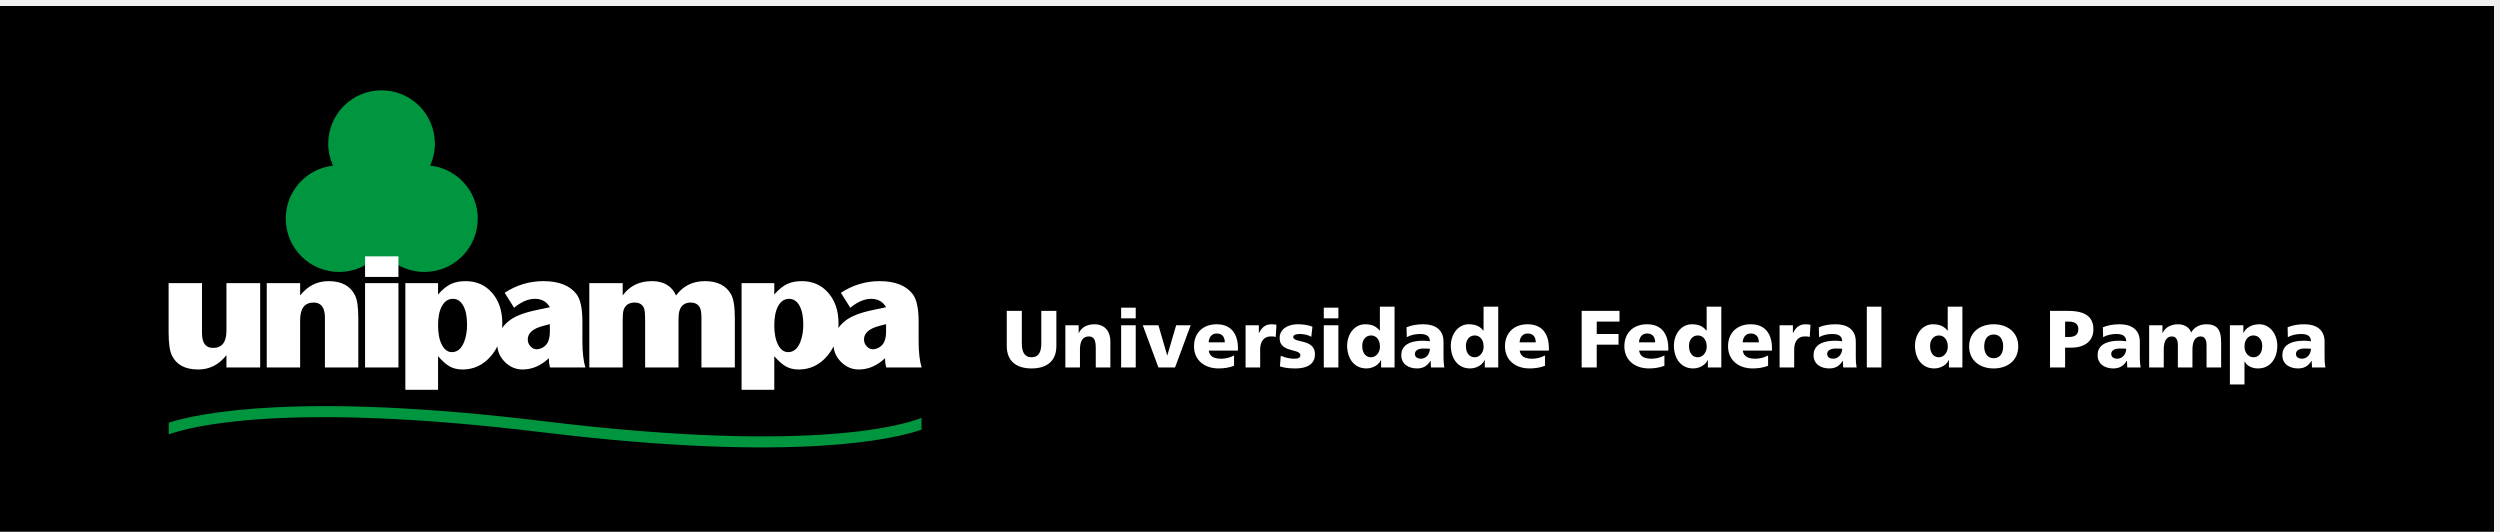
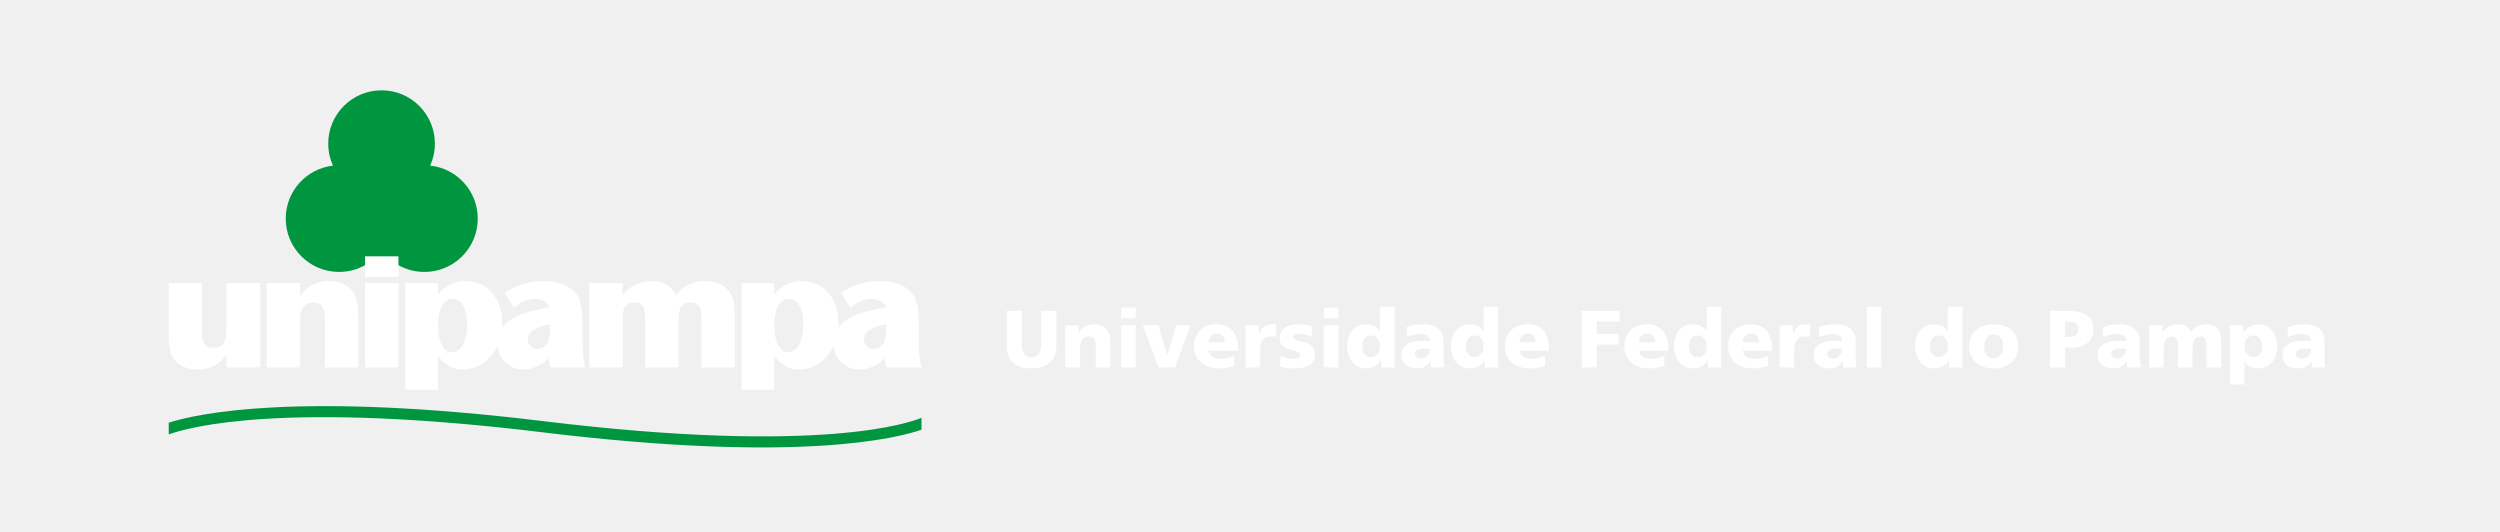
<svg xmlns="http://www.w3.org/2000/svg" version="1.1" id="Camada_1" x="0px" y="0px" width="832.892px" height="177.149px" viewBox="0 0 832.892 177.149" enable-background="new 0 0 832.892 177.149" xml:space="preserve">
-   <rect y="2" fill-rule="evenodd" clip-rule="evenodd" width="830.892" height="175.149" />
+   <rect y="2" fill-rule="evenodd" clip-rule="evenodd" width="830.892" height="175.149" fill="#00000000" />
  <path fill="#009640" d="M143.313,55.169c1.011-2.232,1.573-4.708,1.573-7.317c0-9.812-7.954-17.765-17.766-17.765  c-9.812,0-17.767,7.954-17.767,17.765c0,2.614,0.565,5.096,1.579,7.33c-8.857,1.006-15.739,8.524-15.739,17.651  c0,9.812,7.954,17.765,17.767,17.765c3.821,0,7.361-1.206,10.26-3.26h7.924c2.898,2.054,6.438,3.26,10.26,3.26  c9.813,0,17.766-7.954,17.766-17.765C159.169,63.666,152.227,56.121,143.313,55.169 M56.215,140.811  c9.712-3.078,43.387-10.422,125.012-0.478c92.261,11.239,122.042,0.434,125.778-1.143v3.968  c-7.914,2.764-40.844,11.273-126.215,0.873c-85.783-10.45-117.537-1.842-124.575,0.685V140.811z" />
  <path fill="#FFFFFF" d="M764.915,117.97c0.005-0.45,0.14-0.81,0.396-1.085c0.262-0.274,0.612-0.472,1.054-0.594  c0.441-0.126,0.941-0.189,1.494-0.185c0.364,0,0.721,0.014,1.067,0.031c0.347,0.019,0.675,0.036,0.985,0.05  c0,0.414-0.072,0.819-0.211,1.215c-0.135,0.392-0.338,0.747-0.599,1.063c-0.262,0.32-0.577,0.571-0.945,0.757  c-0.369,0.188-0.783,0.283-1.242,0.288c-0.383,0-0.725-0.063-1.022-0.186c-0.302-0.121-0.535-0.292-0.711-0.521  C765.005,118.573,764.92,118.294,764.915,117.97 M774.719,122.426c-0.104-0.554-0.176-1.107-0.217-1.661  c-0.035-0.554-0.054-1.106-0.054-1.661v-5.238c-0.004-1.071-0.189-1.977-0.54-2.724c-0.355-0.747-0.842-1.346-1.463-1.805  c-0.616-0.455-1.328-0.788-2.134-0.999c-0.801-0.207-1.655-0.311-2.561-0.306c-1.035-0.005-2.017,0.075-2.939,0.233  c-0.927,0.162-1.818,0.414-2.679,0.766l0.081,3.295c0.681-0.374,1.4-0.645,2.161-0.812c0.761-0.166,1.534-0.247,2.322-0.243  c0.594-0.004,1.13,0.064,1.606,0.203c0.482,0.145,0.865,0.392,1.153,0.747c0.287,0.352,0.44,0.847,0.454,1.481  c-0.315-0.055-0.675-0.1-1.071-0.136c-0.4-0.036-0.797-0.054-1.196-0.054c-0.438-0.005-0.919,0.018-1.441,0.059  c-0.518,0.04-1.053,0.117-1.593,0.234c-0.545,0.113-1.067,0.283-1.571,0.499c-0.504,0.221-0.954,0.509-1.354,0.86  c-0.396,0.354-0.716,0.787-0.945,1.31c-0.234,0.518-0.355,1.135-0.36,1.846c0.005,0.761,0.148,1.422,0.433,1.98  c0.283,0.558,0.666,1.017,1.156,1.377c0.49,0.364,1.054,0.63,1.679,0.811c0.631,0.176,1.297,0.261,1.999,0.261  c0.661,0,1.265-0.091,1.796-0.27c0.535-0.181,1.021-0.455,1.458-0.829c0.437-0.378,0.837-0.855,1.202-1.44h0.054  c0.005,0.365,0.019,0.729,0.045,1.099c0.027,0.365,0.05,0.738,0.063,1.116H774.719z M753.681,115.243  c0,0.752-0.122,1.414-0.355,1.977c-0.233,0.566-0.571,1.008-1.009,1.323c-0.436,0.314-0.963,0.477-1.58,0.48  c-0.544-0.004-1.044-0.166-1.489-0.477c-0.445-0.306-0.806-0.734-1.071-1.27c-0.266-0.54-0.405-1.156-0.409-1.846  c0.004-0.706,0.13-1.336,0.373-1.89c0.248-0.549,0.59-0.981,1.035-1.302c0.446-0.314,0.964-0.477,1.562-0.481  c0.474,0.005,0.892,0.1,1.256,0.284c0.369,0.185,0.676,0.437,0.928,0.761c0.247,0.319,0.437,0.693,0.567,1.107  C753.617,114.33,753.681,114.774,753.681,115.243z M742.905,128.097h4.861v-7.643h0.054c0.311,0.554,0.707,1.004,1.184,1.342  c0.478,0.333,0.999,0.58,1.566,0.729c0.563,0.153,1.135,0.23,1.706,0.226c1.049-0.01,1.972-0.207,2.772-0.604  c0.797-0.4,1.468-0.945,2.012-1.646c0.54-0.698,0.95-1.504,1.229-2.422c0.275-0.914,0.415-1.895,0.415-2.943  c0-0.685-0.086-1.369-0.253-2.044c-0.171-0.68-0.418-1.323-0.747-1.926c-0.328-0.608-0.738-1.144-1.224-1.612  c-0.486-0.472-1.045-0.842-1.679-1.111c-0.635-0.267-1.342-0.405-2.12-0.409c-0.743,0-1.454,0.099-2.125,0.306  c-0.675,0.202-1.278,0.513-1.818,0.937c-0.535,0.423-0.968,0.962-1.297,1.62h-0.054v-2.539h-4.482V128.097z M716.007,122.426h4.861  v-5.941c0.004-1.508,0.247-2.619,0.729-3.335c0.482-0.716,1.157-1.071,2.025-1.066c0.46,0.004,0.829,0.126,1.116,0.364  c0.289,0.242,0.496,0.571,0.631,0.985c0.135,0.419,0.198,0.896,0.198,1.432v7.562h4.86v-5.941c0.01-1.508,0.253-2.619,0.73-3.335  c0.48-0.716,1.156-1.071,2.025-1.066c0.458,0.004,0.832,0.126,1.115,0.364c0.288,0.242,0.499,0.571,0.631,0.985  c0.135,0.419,0.202,0.896,0.197,1.432v7.562h4.861v-8.291c0.005-0.954-0.063-1.809-0.207-2.561s-0.396-1.392-0.757-1.918  c-0.363-0.526-0.867-0.932-1.521-1.206c-0.648-0.279-1.477-0.418-2.485-0.418c-0.67,0-1.313,0.09-1.931,0.278  c-0.616,0.189-1.188,0.481-1.71,0.883c-0.521,0.396-0.973,0.909-1.354,1.539c-0.257-0.612-0.599-1.116-1.031-1.517  c-0.437-0.401-0.937-0.698-1.508-0.892c-0.572-0.198-1.192-0.292-1.863-0.292c-0.743,0-1.44,0.099-2.098,0.306  s-1.247,0.521-1.765,0.954c-0.518,0.432-0.94,0.98-1.27,1.656h-0.054v-2.593h-4.429V122.426z M703.368,117.97  c0.004-0.45,0.14-0.81,0.396-1.085c0.262-0.274,0.612-0.472,1.054-0.594c0.44-0.126,0.94-0.189,1.493-0.185  c0.365,0,0.721,0.014,1.068,0.031c0.346,0.019,0.675,0.036,0.985,0.05c0,0.414-0.072,0.819-0.211,1.215  c-0.136,0.392-0.338,0.747-0.6,1.063c-0.261,0.32-0.576,0.571-0.945,0.757c-0.369,0.188-0.782,0.283-1.242,0.288  c-0.383,0-0.725-0.063-1.021-0.186c-0.302-0.121-0.536-0.292-0.712-0.521C703.458,118.573,703.372,118.294,703.368,117.97z   M713.171,122.426c-0.104-0.554-0.175-1.107-0.216-1.661c-0.036-0.554-0.055-1.106-0.055-1.661v-5.238  c-0.004-1.071-0.188-1.977-0.54-2.724c-0.354-0.747-0.841-1.346-1.462-1.805c-0.617-0.455-1.328-0.788-2.134-0.999  c-0.801-0.207-1.656-0.311-2.561-0.306c-1.035-0.005-2.017,0.075-2.939,0.233c-0.928,0.162-1.818,0.414-2.679,0.766l0.081,3.295  c0.68-0.374,1.4-0.645,2.161-0.812c0.76-0.166,1.534-0.247,2.322-0.243c0.594-0.004,1.13,0.064,1.607,0.203  c0.481,0.145,0.864,0.392,1.152,0.747c0.287,0.352,0.44,0.847,0.454,1.481c-0.315-0.055-0.675-0.1-1.071-0.136  c-0.401-0.036-0.797-0.054-1.197-0.054c-0.437-0.005-0.919,0.018-1.44,0.059c-0.518,0.04-1.053,0.117-1.594,0.234  c-0.545,0.113-1.066,0.283-1.57,0.499c-0.504,0.221-0.954,0.509-1.355,0.86c-0.396,0.354-0.715,0.787-0.944,1.31  c-0.234,0.518-0.356,1.135-0.36,1.846c0.004,0.761,0.148,1.422,0.432,1.98c0.283,0.558,0.666,1.017,1.156,1.377  c0.491,0.364,1.054,0.63,1.68,0.811c0.631,0.176,1.296,0.261,1.998,0.261c0.662,0,1.266-0.091,1.796-0.27  c0.536-0.181,1.022-0.455,1.459-0.829c0.437-0.378,0.837-0.855,1.201-1.44h0.055c0.004,0.365,0.018,0.729,0.044,1.099  c0.027,0.365,0.051,0.738,0.063,1.116H713.171z M688.002,107.14h1.296c0.58-0.004,1.107,0.072,1.575,0.23  c0.463,0.162,0.837,0.428,1.112,0.796c0.273,0.374,0.413,0.878,0.418,1.513c-0.005,0.652-0.145,1.17-0.418,1.548  c-0.275,0.379-0.649,0.649-1.112,0.812c-0.468,0.161-0.995,0.237-1.575,0.233h-1.296V107.14z M682.979,122.426h5.023v-6.59h1.943  c1.572-0.004,2.917-0.247,4.029-0.729c1.111-0.481,1.967-1.175,2.557-2.08c0.594-0.904,0.891-1.993,0.895-3.268  c0.01-2.11-0.684-3.673-2.07-4.681c-1.386-1.008-3.516-1.513-6.382-1.503h-5.995V122.426z M664.209,119.347  c-0.559-0.004-1.039-0.112-1.44-0.324c-0.4-0.211-0.725-0.499-0.981-0.868c-0.252-0.364-0.44-0.783-0.558-1.256  c-0.121-0.472-0.18-0.972-0.18-1.494c0-0.53,0.059-1.035,0.18-1.508c0.117-0.478,0.306-0.9,0.558-1.27  c0.257-0.368,0.581-0.657,0.981-0.869c0.401-0.211,0.882-0.318,1.44-0.324c0.559,0.006,1.039,0.113,1.441,0.324  c0.399,0.212,0.724,0.501,0.98,0.869c0.252,0.369,0.441,0.792,0.559,1.27c0.121,0.473,0.18,0.978,0.18,1.508  c0,0.522-0.059,1.022-0.18,1.494c-0.117,0.473-0.307,0.892-0.559,1.256c-0.257,0.369-0.581,0.657-0.98,0.868  C665.248,119.235,664.768,119.343,664.209,119.347z M664.209,122.75c1.166,0,2.246-0.166,3.241-0.495  c0.99-0.329,1.854-0.806,2.593-1.436c0.737-0.631,1.314-1.4,1.724-2.31c0.409-0.904,0.62-1.944,0.626-3.105  c-0.006-1.17-0.217-2.211-0.626-3.124c-0.409-0.914-0.986-1.683-1.724-2.313c-0.738-0.634-1.603-1.111-2.593-1.44  c-0.995-0.328-2.075-0.494-3.241-0.494s-2.246,0.166-3.236,0.494c-0.994,0.329-1.859,0.807-2.597,1.44  c-0.738,0.631-1.314,1.399-1.724,2.313c-0.41,0.913-0.622,1.954-0.626,3.124c0.004,1.161,0.216,2.201,0.626,3.105  c0.409,0.909,0.985,1.679,1.724,2.31c0.737,0.63,1.603,1.106,2.597,1.436C661.963,122.584,663.043,122.75,664.209,122.75z   M643.01,115.243c0-0.469,0.063-0.913,0.193-1.332c0.131-0.414,0.319-0.788,0.566-1.107c0.252-0.324,0.563-0.576,0.928-0.761  c0.364-0.185,0.783-0.279,1.256-0.284c0.599,0.005,1.12,0.167,1.562,0.478c0.445,0.315,0.788,0.743,1.035,1.296  c0.248,0.55,0.37,1.185,0.374,1.899c-0.004,0.689-0.144,1.306-0.409,1.846c-0.266,0.535-0.626,0.964-1.072,1.27  c-0.445,0.311-0.94,0.473-1.489,0.477c-0.612-0.004-1.139-0.166-1.58-0.48c-0.437-0.315-0.774-0.757-1.009-1.323  C643.131,116.657,643.01,115.995,643.01,115.243z M653.784,102.171h-4.888v7.994h-0.054c-0.414-0.535-0.873-0.964-1.373-1.273  c-0.499-0.311-1.04-0.536-1.62-0.667c-0.577-0.135-1.193-0.197-1.842-0.192c-0.778,0.004-1.485,0.139-2.119,0.404  c-0.635,0.266-1.193,0.635-1.68,1.099c-0.485,0.468-0.896,0.999-1.224,1.606c-0.328,0.604-0.576,1.247-0.747,1.927  c-0.166,0.68-0.253,1.368-0.253,2.066c0,1.049,0.14,2.029,0.415,2.943c0.278,0.918,0.688,1.724,1.229,2.422  c0.544,0.701,1.215,1.246,2.017,1.646c0.796,0.396,1.719,0.594,2.769,0.604c0.756-0.005,1.458-0.135,2.11-0.388  c0.652-0.252,1.221-0.589,1.692-1.017c0.473-0.428,0.819-0.905,1.031-1.431h0.054v2.511h4.482V102.171z M621.944,122.426h4.861  v-20.255h-4.861V122.426z M608.738,117.97c0.005-0.45,0.14-0.81,0.396-1.085c0.263-0.274,0.613-0.472,1.055-0.594  c0.44-0.126,0.939-0.189,1.493-0.185c0.365,0,0.721,0.014,1.068,0.031c0.346,0.019,0.674,0.036,0.984,0.05  c0,0.414-0.071,0.819-0.211,1.215c-0.136,0.392-0.338,0.747-0.599,1.063c-0.262,0.32-0.577,0.571-0.946,0.757  c-0.368,0.188-0.782,0.283-1.241,0.288c-0.383,0-0.725-0.063-1.022-0.186c-0.301-0.121-0.535-0.292-0.711-0.521  C608.828,118.573,608.743,118.294,608.738,117.97z M618.542,122.426c-0.104-0.554-0.176-1.107-0.216-1.661  c-0.036-0.554-0.055-1.106-0.055-1.661v-5.238c-0.004-1.071-0.188-1.977-0.54-2.724c-0.355-0.747-0.842-1.346-1.463-1.805  c-0.616-0.455-1.327-0.788-2.133-0.999c-0.802-0.207-1.657-0.311-2.561-0.306c-1.036-0.005-2.018,0.075-2.94,0.233  c-0.927,0.162-1.818,0.414-2.679,0.766l0.081,3.295c0.681-0.374,1.4-0.645,2.162-0.812c0.76-0.166,1.534-0.247,2.321-0.243  c0.595-0.004,1.13,0.064,1.607,0.203c0.482,0.145,0.864,0.392,1.152,0.747c0.288,0.352,0.44,0.847,0.454,1.481  c-0.314-0.055-0.675-0.1-1.071-0.136c-0.4-0.036-0.796-0.054-1.197-0.054c-0.436-0.005-0.918,0.018-1.439,0.059  c-0.519,0.04-1.054,0.117-1.594,0.234c-0.545,0.113-1.066,0.283-1.57,0.499c-0.505,0.221-0.954,0.509-1.355,0.86  c-0.396,0.354-0.716,0.787-0.945,1.31c-0.234,0.518-0.355,1.135-0.36,1.846c0.005,0.761,0.148,1.422,0.433,1.98  c0.283,0.558,0.666,1.017,1.156,1.377c0.491,0.364,1.053,0.63,1.679,0.811c0.631,0.176,1.296,0.261,1.999,0.261  c0.661,0,1.265-0.091,1.796-0.27c0.535-0.181,1.022-0.455,1.458-0.829c0.438-0.378,0.837-0.855,1.202-1.44h0.054  c0.005,0.365,0.019,0.729,0.045,1.099c0.027,0.365,0.05,0.738,0.063,1.116H618.542z M603.175,108.194  c-0.247-0.04-0.508-0.08-0.792-0.112c-0.283-0.031-0.566-0.049-0.854-0.049c-0.698,0.004-1.311,0.121-1.828,0.359  c-0.521,0.238-0.972,0.571-1.35,1.008c-0.379,0.437-0.707,0.95-0.981,1.549h-0.054v-2.593h-4.43v14.07h4.861v-5.941  c0-0.923,0.14-1.711,0.414-2.367c0.274-0.652,0.67-1.157,1.197-1.508c0.527-0.347,1.171-0.522,1.927-0.526  c0.283-0.005,0.563,0.004,0.832,0.018c0.275,0.019,0.545,0.067,0.814,0.145L603.175,108.194z M580.571,114.054  c0.036-0.545,0.152-1.04,0.36-1.484c0.202-0.441,0.495-0.793,0.881-1.059c0.389-0.261,0.874-0.396,1.459-0.4  c0.645,0.005,1.166,0.14,1.566,0.4c0.396,0.266,0.685,0.617,0.869,1.059c0.18,0.444,0.27,0.939,0.266,1.484H580.571z   M590.348,116.809v-0.892c0-0.841-0.076-1.651-0.238-2.426c-0.163-0.778-0.415-1.499-0.762-2.16  c-0.346-0.657-0.796-1.238-1.35-1.729c-0.554-0.495-1.225-0.878-2.012-1.152c-0.788-0.275-1.701-0.414-2.742-0.418  c-1.098,0-2.106,0.166-3.024,0.494c-0.914,0.329-1.71,0.807-2.381,1.437c-0.675,0.63-1.197,1.399-1.566,2.309  c-0.368,0.904-0.559,1.94-0.563,3.106c0.004,1.161,0.216,2.2,0.626,3.109c0.409,0.913,0.985,1.685,1.724,2.318  c0.738,0.635,1.603,1.116,2.597,1.444c0.99,0.334,2.07,0.495,3.236,0.5c0.909,0,1.801-0.067,2.669-0.212  c0.873-0.144,1.702-0.369,2.489-0.68v-3.43c-0.733,0.388-1.467,0.666-2.196,0.833c-0.733,0.171-1.432,0.252-2.098,0.248  c-0.792,0.004-1.48-0.086-2.065-0.271c-0.586-0.18-1.054-0.469-1.404-0.864c-0.348-0.4-0.572-0.923-0.662-1.566H590.348z   M562.693,115.243c0-0.469,0.063-0.913,0.193-1.332c0.131-0.414,0.319-0.788,0.566-1.107c0.253-0.324,0.563-0.576,0.928-0.761  s0.783-0.279,1.256-0.284c0.599,0.005,1.12,0.167,1.563,0.478c0.444,0.315,0.787,0.743,1.035,1.296  c0.247,0.55,0.369,1.185,0.373,1.899c-0.004,0.689-0.144,1.306-0.41,1.846c-0.265,0.535-0.625,0.964-1.071,1.27  c-0.445,0.311-0.94,0.473-1.489,0.477c-0.612-0.004-1.139-0.166-1.58-0.48c-0.437-0.315-0.774-0.757-1.009-1.323  C562.814,116.657,562.693,115.995,562.693,115.243z M573.469,102.171h-4.889v7.994h-0.054c-0.414-0.535-0.873-0.964-1.373-1.273  c-0.499-0.311-1.039-0.536-1.62-0.667c-0.577-0.135-1.193-0.197-1.841-0.192c-0.779,0.004-1.486,0.139-2.12,0.404  c-0.635,0.266-1.193,0.635-1.679,1.099c-0.486,0.468-0.896,0.999-1.225,1.606c-0.328,0.604-0.576,1.247-0.747,1.927  c-0.166,0.68-0.252,1.368-0.252,2.066c0,1.049,0.14,2.029,0.414,2.943c0.279,0.918,0.688,1.724,1.229,2.422  c0.545,0.701,1.216,1.246,2.017,1.646c0.796,0.396,1.719,0.594,2.769,0.604c0.756-0.005,1.458-0.135,2.11-0.388  c0.652-0.252,1.221-0.589,1.692-1.017c0.473-0.428,0.819-0.905,1.031-1.431h0.054v2.511h4.483V102.171z M546.03,114.054  c0.036-0.545,0.152-1.04,0.36-1.484c0.202-0.441,0.495-0.793,0.881-1.059c0.389-0.261,0.874-0.396,1.459-0.4  c0.645,0.005,1.166,0.14,1.566,0.4c0.396,0.266,0.685,0.617,0.869,1.059c0.18,0.444,0.27,0.939,0.266,1.484H546.03z   M555.807,116.809v-0.892c0-0.841-0.076-1.651-0.238-2.426c-0.163-0.778-0.415-1.499-0.762-2.16  c-0.346-0.657-0.796-1.238-1.35-1.729c-0.554-0.495-1.225-0.878-2.012-1.152c-0.788-0.275-1.701-0.414-2.742-0.418  c-1.098,0-2.106,0.166-3.024,0.494c-0.914,0.329-1.71,0.807-2.381,1.437c-0.675,0.63-1.197,1.399-1.566,2.309  c-0.368,0.904-0.559,1.94-0.563,3.106c0.004,1.161,0.216,2.2,0.626,3.109c0.409,0.913,0.985,1.685,1.724,2.318  c0.738,0.635,1.603,1.116,2.597,1.444c0.99,0.334,2.07,0.495,3.236,0.5c0.909,0,1.801-0.067,2.669-0.212  c0.873-0.144,1.702-0.369,2.49-0.68v-3.43c-0.734,0.388-1.468,0.666-2.197,0.833c-0.733,0.171-1.432,0.252-2.098,0.248  c-0.792,0.004-1.48-0.086-2.065-0.271c-0.586-0.18-1.054-0.469-1.404-0.864c-0.348-0.4-0.572-0.923-0.662-1.566H555.807z   M526.938,122.426h5.022v-7.589h7.265v-3.565h-7.265v-4.132h7.589v-3.563h-12.611V122.426z M506.25,114.054  c0.036-0.545,0.153-1.04,0.36-1.484c0.202-0.441,0.495-0.793,0.882-1.059c0.388-0.261,0.873-0.396,1.459-0.4  c0.644,0.005,1.166,0.14,1.565,0.4c0.396,0.266,0.686,0.617,0.869,1.059c0.18,0.444,0.271,0.939,0.266,1.484H506.25z   M516.026,116.809v-0.892c0-0.841-0.076-1.651-0.238-2.426c-0.162-0.778-0.414-1.499-0.761-2.16  c-0.347-0.657-0.797-1.238-1.351-1.729c-0.553-0.495-1.225-0.878-2.012-1.152c-0.788-0.275-1.701-0.414-2.741-0.418  c-1.099,0-2.106,0.166-3.024,0.494c-0.914,0.329-1.71,0.807-2.381,1.437c-0.676,0.63-1.198,1.399-1.566,2.309  c-0.369,0.904-0.559,1.94-0.563,3.106c0.005,1.161,0.217,2.2,0.626,3.109c0.409,0.913,0.985,1.685,1.724,2.318  c0.738,0.635,1.603,1.116,2.598,1.444c0.99,0.334,2.07,0.495,3.236,0.5c0.909,0,1.801-0.067,2.669-0.212  c0.873-0.144,1.701-0.369,2.489-0.68v-3.43c-0.733,0.388-1.468,0.666-2.197,0.833c-0.733,0.171-1.432,0.252-2.098,0.248  c-0.792,0.004-1.48-0.086-2.065-0.271c-0.585-0.18-1.054-0.469-1.404-0.864c-0.347-0.4-0.571-0.923-0.662-1.566H516.026z   M488.372,115.243c0-0.469,0.063-0.913,0.193-1.332c0.131-0.414,0.32-0.788,0.567-1.107c0.252-0.324,0.563-0.576,0.928-0.761  c0.364-0.185,0.782-0.279,1.255-0.284c0.599,0.005,1.121,0.167,1.563,0.478c0.444,0.315,0.788,0.743,1.035,1.296  c0.247,0.55,0.369,1.185,0.373,1.899c-0.004,0.689-0.144,1.306-0.409,1.846c-0.266,0.535-0.626,0.964-1.071,1.27  c-0.446,0.311-0.941,0.473-1.49,0.477c-0.612-0.004-1.139-0.166-1.58-0.48c-0.436-0.315-0.773-0.757-1.008-1.323  C488.493,116.657,488.372,115.995,488.372,115.243z M499.147,102.171h-4.888v7.994h-0.055c-0.414-0.535-0.873-0.964-1.373-1.273  c-0.499-0.311-1.039-0.536-1.619-0.667c-0.577-0.135-1.193-0.197-1.842-0.192c-0.778,0.004-1.485,0.139-2.119,0.404  c-0.636,0.266-1.193,0.635-1.68,1.099c-0.486,0.468-0.896,0.999-1.225,1.606c-0.328,0.604-0.576,1.247-0.747,1.927  c-0.166,0.68-0.252,1.368-0.252,2.066c0,1.049,0.14,2.029,0.415,2.943c0.278,0.918,0.688,1.724,1.229,2.422  c0.544,0.701,1.215,1.246,2.016,1.646c0.797,0.396,1.72,0.594,2.769,0.604c0.757-0.005,1.458-0.135,2.111-0.388  c0.652-0.252,1.22-0.589,1.691-1.017c0.474-0.428,0.819-0.905,1.031-1.431h0.054v2.511h4.483V102.171z M471.385,117.97  c0.005-0.45,0.141-0.81,0.396-1.085c0.261-0.274,0.611-0.472,1.054-0.594c0.44-0.126,0.94-0.189,1.493-0.185  c0.365,0,0.721,0.014,1.067,0.031c0.347,0.019,0.675,0.036,0.985,0.05c0,0.414-0.071,0.819-0.211,1.215  c-0.135,0.392-0.338,0.747-0.599,1.063c-0.262,0.32-0.576,0.571-0.945,0.757c-0.369,0.188-0.783,0.283-1.242,0.288  c-0.383,0-0.726-0.063-1.021-0.186c-0.302-0.121-0.536-0.292-0.711-0.521C471.476,118.573,471.39,118.294,471.385,117.97z   M481.188,122.426c-0.104-0.554-0.176-1.107-0.216-1.661c-0.037-0.554-0.055-1.106-0.055-1.661v-5.238  c-0.004-1.071-0.189-1.977-0.54-2.724c-0.355-0.747-0.841-1.346-1.462-1.805c-0.617-0.455-1.328-0.788-2.135-0.999  c-0.8-0.207-1.656-0.311-2.561-0.306c-1.035-0.005-2.017,0.075-2.939,0.233c-0.927,0.162-1.818,0.414-2.678,0.766l0.081,3.295  c0.68-0.374,1.399-0.645,2.16-0.812c0.762-0.166,1.535-0.247,2.323-0.243c0.594-0.004,1.129,0.064,1.606,0.203  c0.481,0.145,0.864,0.392,1.152,0.747c0.288,0.352,0.441,0.847,0.454,1.481c-0.314-0.055-0.675-0.1-1.071-0.136  c-0.399-0.036-0.796-0.054-1.196-0.054c-0.437-0.005-0.919,0.018-1.441,0.059c-0.517,0.04-1.053,0.117-1.593,0.234  c-0.545,0.113-1.066,0.283-1.57,0.499c-0.505,0.221-0.954,0.509-1.355,0.86c-0.396,0.354-0.716,0.787-0.945,1.31  c-0.233,0.518-0.355,1.135-0.36,1.846c0.005,0.761,0.148,1.422,0.433,1.98c0.284,0.558,0.666,1.017,1.157,1.377  c0.49,0.364,1.053,0.63,1.679,0.811c0.63,0.176,1.296,0.261,1.998,0.261c0.661,0,1.265-0.091,1.796-0.27  c0.536-0.181,1.021-0.455,1.459-0.829c0.436-0.378,0.837-0.855,1.201-1.44h0.054c0.005,0.365,0.018,0.729,0.046,1.099  c0.026,0.365,0.049,0.738,0.063,1.116H481.188z M453.831,115.243c0-0.469,0.063-0.913,0.193-1.332  c0.131-0.414,0.32-0.788,0.567-1.107c0.252-0.324,0.563-0.576,0.928-0.761c0.364-0.185,0.782-0.279,1.255-0.284  c0.599,0.005,1.121,0.167,1.563,0.478c0.444,0.315,0.788,0.743,1.035,1.296c0.247,0.55,0.369,1.185,0.373,1.899  c-0.004,0.689-0.144,1.306-0.409,1.846c-0.266,0.535-0.626,0.964-1.071,1.27c-0.445,0.311-0.941,0.473-1.49,0.477  c-0.612-0.004-1.139-0.166-1.58-0.48c-0.436-0.315-0.773-0.757-1.008-1.323C453.952,116.657,453.831,115.995,453.831,115.243z   M464.606,102.171h-4.888v7.994h-0.055c-0.414-0.535-0.873-0.964-1.373-1.273c-0.499-0.311-1.039-0.536-1.619-0.667  c-0.576-0.135-1.193-0.197-1.842-0.192c-0.778,0.004-1.485,0.139-2.119,0.404c-0.636,0.266-1.193,0.635-1.679,1.099  c-0.487,0.468-0.896,0.999-1.226,1.606c-0.328,0.604-0.576,1.247-0.747,1.927c-0.166,0.68-0.252,1.368-0.252,2.066  c0,1.049,0.14,2.029,0.415,2.943c0.278,0.918,0.688,1.724,1.229,2.422c0.544,0.701,1.215,1.246,2.016,1.646  c0.797,0.396,1.72,0.594,2.769,0.604c0.757-0.005,1.458-0.135,2.111-0.388c0.652-0.252,1.22-0.589,1.691-1.017  c0.474-0.428,0.819-0.905,1.031-1.431h0.055v2.511h4.482V102.171z M445.891,102.496h-4.86v3.565h4.86V102.496z M441.03,122.426h4.86  v-14.07h-4.86V122.426z M426.419,122.075c0.474,0.153,0.964,0.279,1.473,0.379c0.509,0.099,1.062,0.176,1.656,0.225  c0.59,0.05,1.252,0.072,1.977,0.072c0.643,0,1.278-0.04,1.908-0.131c0.626-0.085,1.22-0.233,1.777-0.44  c0.559-0.212,1.054-0.495,1.486-0.852c0.427-0.359,0.769-0.81,1.012-1.346c0.248-0.54,0.374-1.183,0.379-1.931  c-0.01-0.761-0.14-1.391-0.401-1.891c-0.261-0.504-0.604-0.909-1.035-1.215c-0.427-0.311-0.9-0.555-1.413-0.738  c-0.513-0.18-1.026-0.328-1.539-0.441c-0.513-0.117-0.986-0.234-1.414-0.351c-0.432-0.112-0.773-0.261-1.035-0.441  c-0.261-0.18-0.392-0.423-0.4-0.729c0.005-0.194,0.072-0.356,0.202-0.482c0.132-0.126,0.307-0.225,0.522-0.297  c0.221-0.072,0.459-0.122,0.725-0.153c0.262-0.027,0.526-0.041,0.792-0.041c0.41,0,0.843,0.037,1.292,0.109  c0.45,0.066,0.892,0.175,1.323,0.314c0.433,0.14,0.819,0.315,1.166,0.522l0.378-3.376c-0.788-0.306-1.598-0.518-2.431-0.639  c-0.832-0.118-1.67-0.176-2.512-0.171c-0.566,0-1.134,0.053-1.701,0.161c-0.567,0.112-1.107,0.279-1.62,0.514  c-0.513,0.229-0.973,0.521-1.373,0.882s-0.716,0.788-0.944,1.287c-0.234,0.5-0.352,1.071-0.356,1.72  c0.009,0.72,0.135,1.318,0.383,1.795c0.247,0.474,0.581,0.86,0.99,1.153c0.409,0.298,0.859,0.531,1.351,0.711  c0.49,0.176,0.98,0.324,1.472,0.446c0.49,0.121,0.94,0.247,1.351,0.378c0.409,0.13,0.738,0.292,0.985,0.495  c0.247,0.197,0.378,0.468,0.383,0.801c-0.005,0.319-0.104,0.563-0.288,0.725c-0.189,0.167-0.433,0.274-0.729,0.333  c-0.297,0.054-0.616,0.081-0.954,0.077c-0.59-0.005-1.157-0.05-1.71-0.146c-0.555-0.094-1.071-0.211-1.558-0.359  c-0.481-0.148-0.914-0.301-1.297-0.468L426.419,122.075z M425.259,108.194c-0.248-0.04-0.509-0.08-0.792-0.112  c-0.284-0.031-0.568-0.049-0.855-0.049c-0.698,0.004-1.31,0.121-1.828,0.359c-0.521,0.238-0.972,0.571-1.35,1.008  s-0.707,0.95-0.981,1.549h-0.054v-2.593h-4.429v14.07h4.861v-5.941c0-0.923,0.14-1.711,0.414-2.367  c0.274-0.652,0.671-1.157,1.197-1.508c0.527-0.347,1.17-0.522,1.927-0.526c0.283-0.005,0.563,0.004,0.833,0.018  c0.273,0.019,0.544,0.067,0.814,0.145L425.259,108.194z M402.654,114.054c0.037-0.545,0.153-1.04,0.361-1.484  c0.202-0.441,0.495-0.793,0.882-1.059c0.387-0.261,0.873-0.396,1.458-0.4c0.644,0.005,1.166,0.14,1.567,0.4  c0.396,0.266,0.684,0.617,0.869,1.059c0.18,0.444,0.27,0.939,0.266,1.484H402.654z M412.431,116.809v-0.892  c0-0.841-0.077-1.651-0.239-2.426c-0.162-0.778-0.414-1.499-0.761-2.16c-0.347-0.657-0.796-1.238-1.35-1.729  c-0.554-0.495-1.225-0.878-2.012-1.152c-0.788-0.275-1.702-0.414-2.742-0.418c-1.098,0-2.106,0.166-3.025,0.494  c-0.914,0.329-1.71,0.807-2.381,1.437c-0.675,0.63-1.197,1.399-1.566,2.309c-0.369,0.904-0.558,1.94-0.563,3.106  c0.005,1.161,0.216,2.2,0.625,3.109c0.409,0.913,0.986,1.685,1.724,2.318c0.738,0.635,1.602,1.116,2.597,1.444  c0.991,0.334,2.07,0.495,3.236,0.5c0.909,0,1.801-0.067,2.67-0.212c0.873-0.144,1.701-0.369,2.489-0.68v-3.43  c-0.734,0.388-1.468,0.666-2.197,0.833c-0.733,0.171-1.431,0.252-2.097,0.248c-0.792,0.004-1.481-0.086-2.066-0.271  c-0.585-0.18-1.053-0.469-1.404-0.864c-0.347-0.4-0.573-0.923-0.662-1.566H412.431z M385.937,122.426h5.537l5.211-14.07h-4.834  l-2.944,10.02h-0.054l-2.917-10.02h-5.212L385.937,122.426z M378.375,102.496h-4.861v3.565h4.861V102.496z M373.515,122.426h4.861  v-14.07h-4.861V122.426z M354.934,122.426h4.861v-5.941c0-1.508,0.257-2.619,0.765-3.335c0.504-0.716,1.26-1.071,2.259-1.066  c0.446-0.005,0.833,0.103,1.171,0.328c0.333,0.225,0.598,0.599,0.783,1.116c0.189,0.518,0.284,1.215,0.288,2.094v6.805h4.861v-8.777  c0-0.737-0.099-1.439-0.301-2.106c-0.203-0.67-0.518-1.27-0.946-1.796c-0.432-0.526-0.985-0.94-1.669-1.246  c-0.679-0.307-1.499-0.464-2.457-0.468c-0.743,0-1.44,0.099-2.098,0.306c-0.658,0.207-1.247,0.521-1.765,0.954  c-0.518,0.432-0.941,0.98-1.27,1.656h-0.053v-2.593h-4.43V122.426z M351.937,103.577h-5.024v10.856  c0.005,0.625-0.045,1.215-0.144,1.764c-0.099,0.554-0.27,1.04-0.513,1.463s-0.572,0.757-0.995,0.995  c-0.418,0.243-0.95,0.364-1.588,0.368c-0.639-0.004-1.166-0.125-1.589-0.368c-0.418-0.238-0.751-0.572-0.994-0.995  c-0.239-0.423-0.41-0.909-0.514-1.463c-0.099-0.549-0.148-1.139-0.144-1.764v-10.856h-5.023v11.693  c0.004,1.286,0.207,2.403,0.599,3.344c0.396,0.941,0.959,1.72,1.692,2.331c0.729,0.613,1.598,1.063,2.606,1.36  c1.013,0.297,2.133,0.445,3.367,0.445s2.354-0.148,3.367-0.445c1.009-0.298,1.876-0.747,2.61-1.36  c0.729-0.611,1.292-1.39,1.688-2.331c0.396-0.94,0.594-2.058,0.599-3.344V103.577z M86.678,94.337H75.442v15.842  c0,3.82-1.49,5.729-4.468,5.729c-2.452,0-3.677-1.646-3.677-4.943V94.337H56.174v16.347c0,3.708,0.373,6.312,1.123,7.81  c1.536,3.071,4.457,4.606,8.764,4.606c3.745,0,6.872-1.591,9.381-4.775v4.101h11.236V94.337z M119.373,106.078  c0-3.632-0.357-6.179-1.072-7.64c-1.54-3.182-4.487-4.775-8.845-4.775c-3.794,0-6.949,1.594-9.465,4.775v-4.101H88.868v28.088  h11.124V106.64c0-3.895,1.5-5.843,4.5-5.843c2.505,0,3.758,1.667,3.758,5v16.628h11.123V106.078z M121.62,92.255h11.124v-6.86  H121.62V92.255z M132.743,94.337H121.62v28.088h11.124V94.582V94.337z M182.57,113.887c-0.337,0.749-0.871,1.348-1.601,1.798  c-0.73,0.449-1.47,0.674-2.219,0.674c-0.75,0-1.424-0.328-2.023-0.983c-0.599-0.655-0.898-1.413-0.898-2.275  c0-2.097,1.666-3.595,5-4.494c1.124-0.3,1.91-0.506,2.359-0.618v2.529C183.188,111.829,182.981,112.951,182.57,113.887z   M154.651,113.842c-0.898,2.314-2.267,3.472-4.101,3.472c-1.386,0-2.5-0.813-3.343-2.436c-0.843-1.625-1.264-3.799-1.264-6.524  s0.439-4.872,1.32-6.44c0.879-1.566,2.087-2.353,3.623-2.353c1.46,0,2.612,0.766,3.455,2.298c0.843,1.53,1.264,3.619,1.264,6.271  C155.606,110.295,155.288,112.2,154.651,113.842z M194.03,113.606v-6.517c0-4.344-0.656-7.378-1.966-9.101  c-2.21-2.883-5.899-4.326-11.067-4.326c-4.606,0-8.896,1.292-12.864,3.877l3.134,4.999c2.388-1.984,4.701-2.978,6.94-2.978  c2.276,0,3.937,0.935,4.981,2.803l-4.535,0.953c-4.107,0.859-7.112,2.036-9.016,3.53c-0.953,0.752-1.735,1.567-2.345,2.445  c0.037-0.5,0.056-1.009,0.056-1.528c0-4.195-1.133-7.594-3.398-10.196c-2.266-2.603-5.216-3.905-8.849-3.905  c-1.909,0-3.548,0.329-4.916,0.983c-1.367,0.656-2.78,1.808-4.241,3.455v-3.764h-10.898v35.522h10.898v-11.198  c1.422,1.649,2.733,2.801,3.932,3.455c1.198,0.654,2.603,0.983,4.213,0.983c3.746,0,6.891-1.479,9.438-4.438  c0.872-1.013,1.595-2.105,2.169-3.276c0.175,1.979,1.006,3.709,2.494,5.193c1.685,1.682,3.651,2.521,5.898,2.521  c3.183,0,6.104-1.254,8.763-3.764c0,1.123,0.131,2.153,0.394,3.089h11.796C194.367,120.291,194.03,117.351,194.03,113.606z   M244.814,105.91c0-3.782-0.432-6.423-1.293-7.921c-1.65-2.883-4.54-4.326-8.665-4.326c-4.089,0-7.296,1.594-9.623,4.775  c-1.424-3.182-4.106-4.775-8.043-4.775c-4.202,0-7.446,1.594-9.735,4.775v-4.101h-11.123v28.088h11.123v-15.939  c0-1.576,0.114-2.684,0.341-3.322c0.565-1.577,1.792-2.366,3.678-2.366c1.434,0,2.435,0.563,3.001,1.689  c0.302,0.602,0.453,1.972,0.453,4.111v15.827h11.124v-15.954c0-1.422,0.132-2.49,0.398-3.202c0.608-1.647,1.824-2.472,3.648-2.472  c1.444,0,2.471,0.562,3.078,1.686c0.343,0.638,0.515,1.817,0.515,3.539v16.403h11.123V105.91z M294.586,113.887  c-0.337,0.749-0.871,1.348-1.601,1.798c-0.73,0.449-1.47,0.674-2.219,0.674c-0.75,0-1.424-0.328-2.021-0.983  c-0.6-0.655-0.9-1.413-0.9-2.275c0-2.097,1.665-3.595,5-4.494c1.123-0.3,1.911-0.506,2.359-0.618v2.529  C295.204,111.829,294.997,112.951,294.586,113.887z M266.667,113.842c-0.898,2.314-2.266,3.472-4.101,3.472  c-1.385,0-2.5-0.813-3.342-2.436c-0.842-1.625-1.264-3.799-1.264-6.524s0.439-4.872,1.319-6.44c0.88-1.566,2.087-2.353,3.624-2.353  c1.461,0,2.612,0.766,3.456,2.298c0.842,1.53,1.264,3.619,1.264,6.271C267.622,110.295,267.304,112.2,266.667,113.842z   M306.046,113.606v-6.517c0-4.344-0.656-7.378-1.967-9.101c-2.209-2.883-5.898-4.326-11.066-4.326  c-4.606,0-8.895,1.292-12.865,3.877l3.134,4.999c2.388-1.984,4.7-2.978,6.939-2.978c2.277,0,3.938,0.935,4.981,2.803l-4.535,0.953  c-4.108,0.859-7.114,2.036-9.018,3.53c-0.953,0.752-1.735,1.567-2.345,2.445c0.037-0.5,0.056-1.009,0.056-1.528  c0-4.195-1.133-7.594-3.399-10.196c-2.267-2.603-5.215-3.905-8.847-3.905c-1.911,0-3.549,0.329-4.916,0.983  c-1.368,0.656-2.781,1.808-4.241,3.455v-3.764h-10.898v35.522h10.898v-11.198c1.422,1.649,2.733,2.801,3.932,3.455  c1.198,0.654,2.603,0.983,4.213,0.983c3.745,0,6.891-1.479,9.438-4.438c0.873-1.014,1.596-2.106,2.169-3.278  c0.175,1.979,1.004,3.711,2.493,5.195c1.685,1.682,3.652,2.521,5.898,2.521c3.184,0,6.104-1.254,8.764-3.764  c0,1.123,0.13,2.153,0.392,3.089h11.798C306.383,120.291,306.046,117.351,306.046,113.606z" />
</svg>
